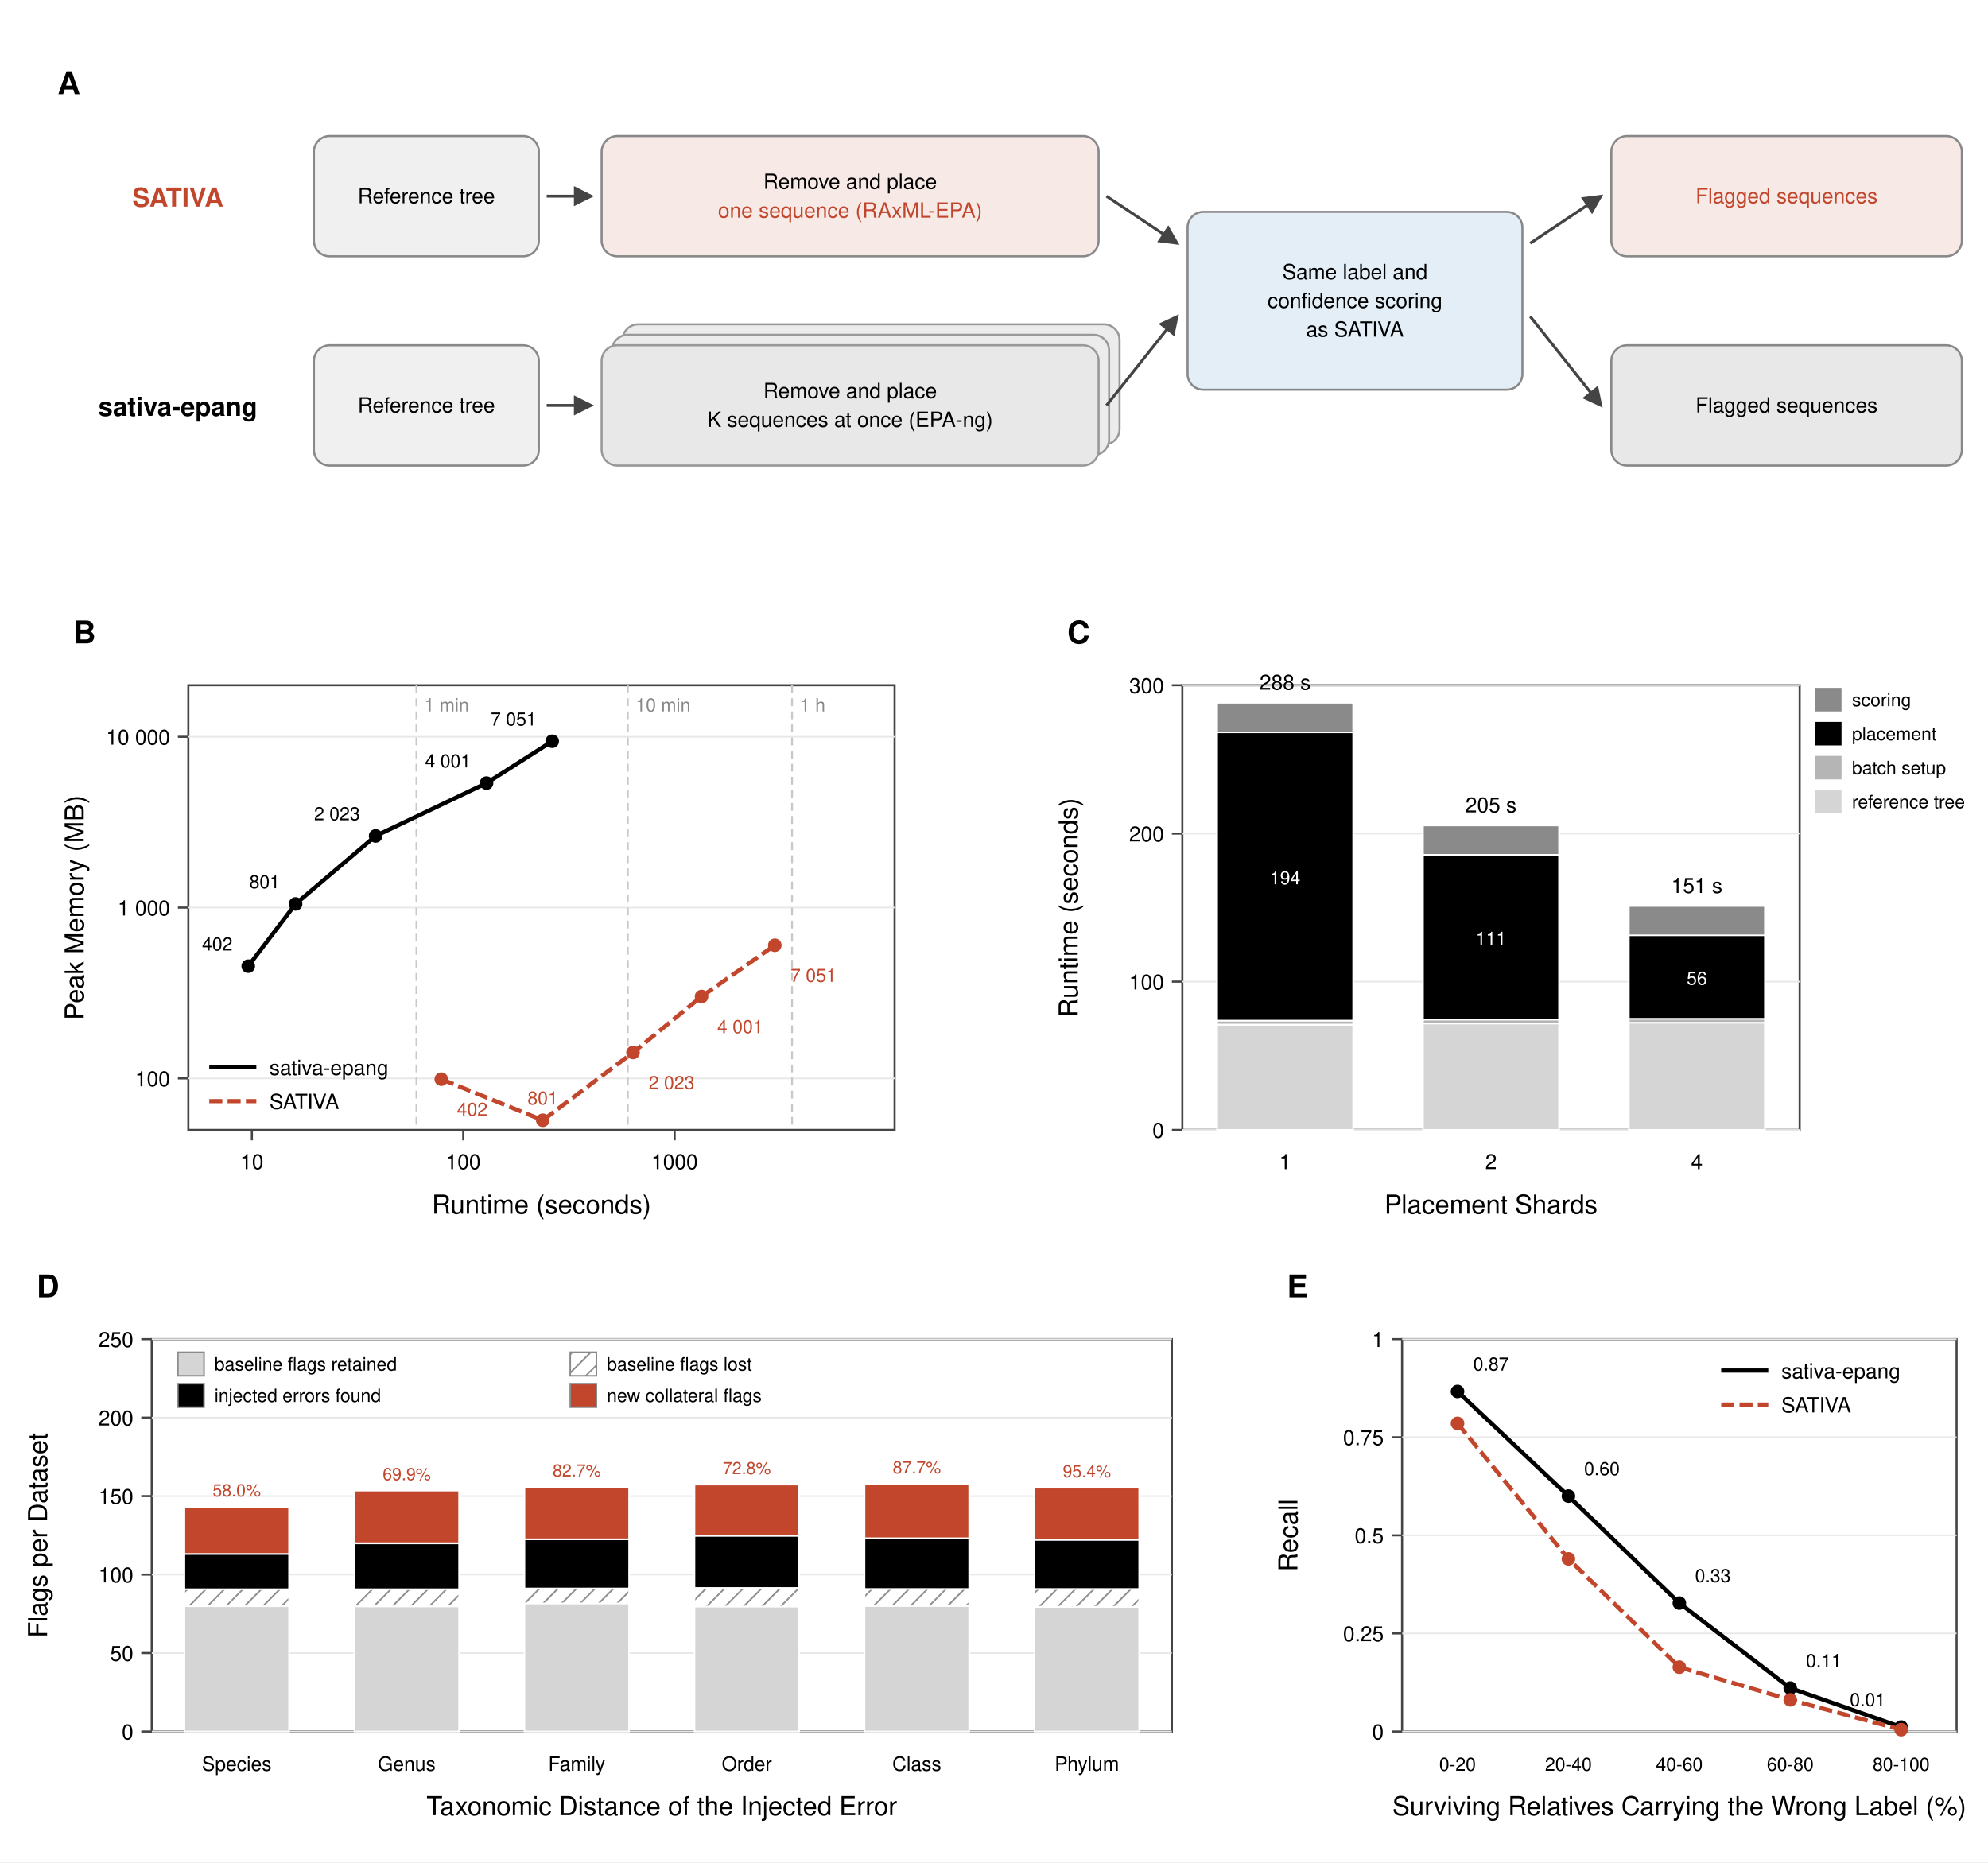
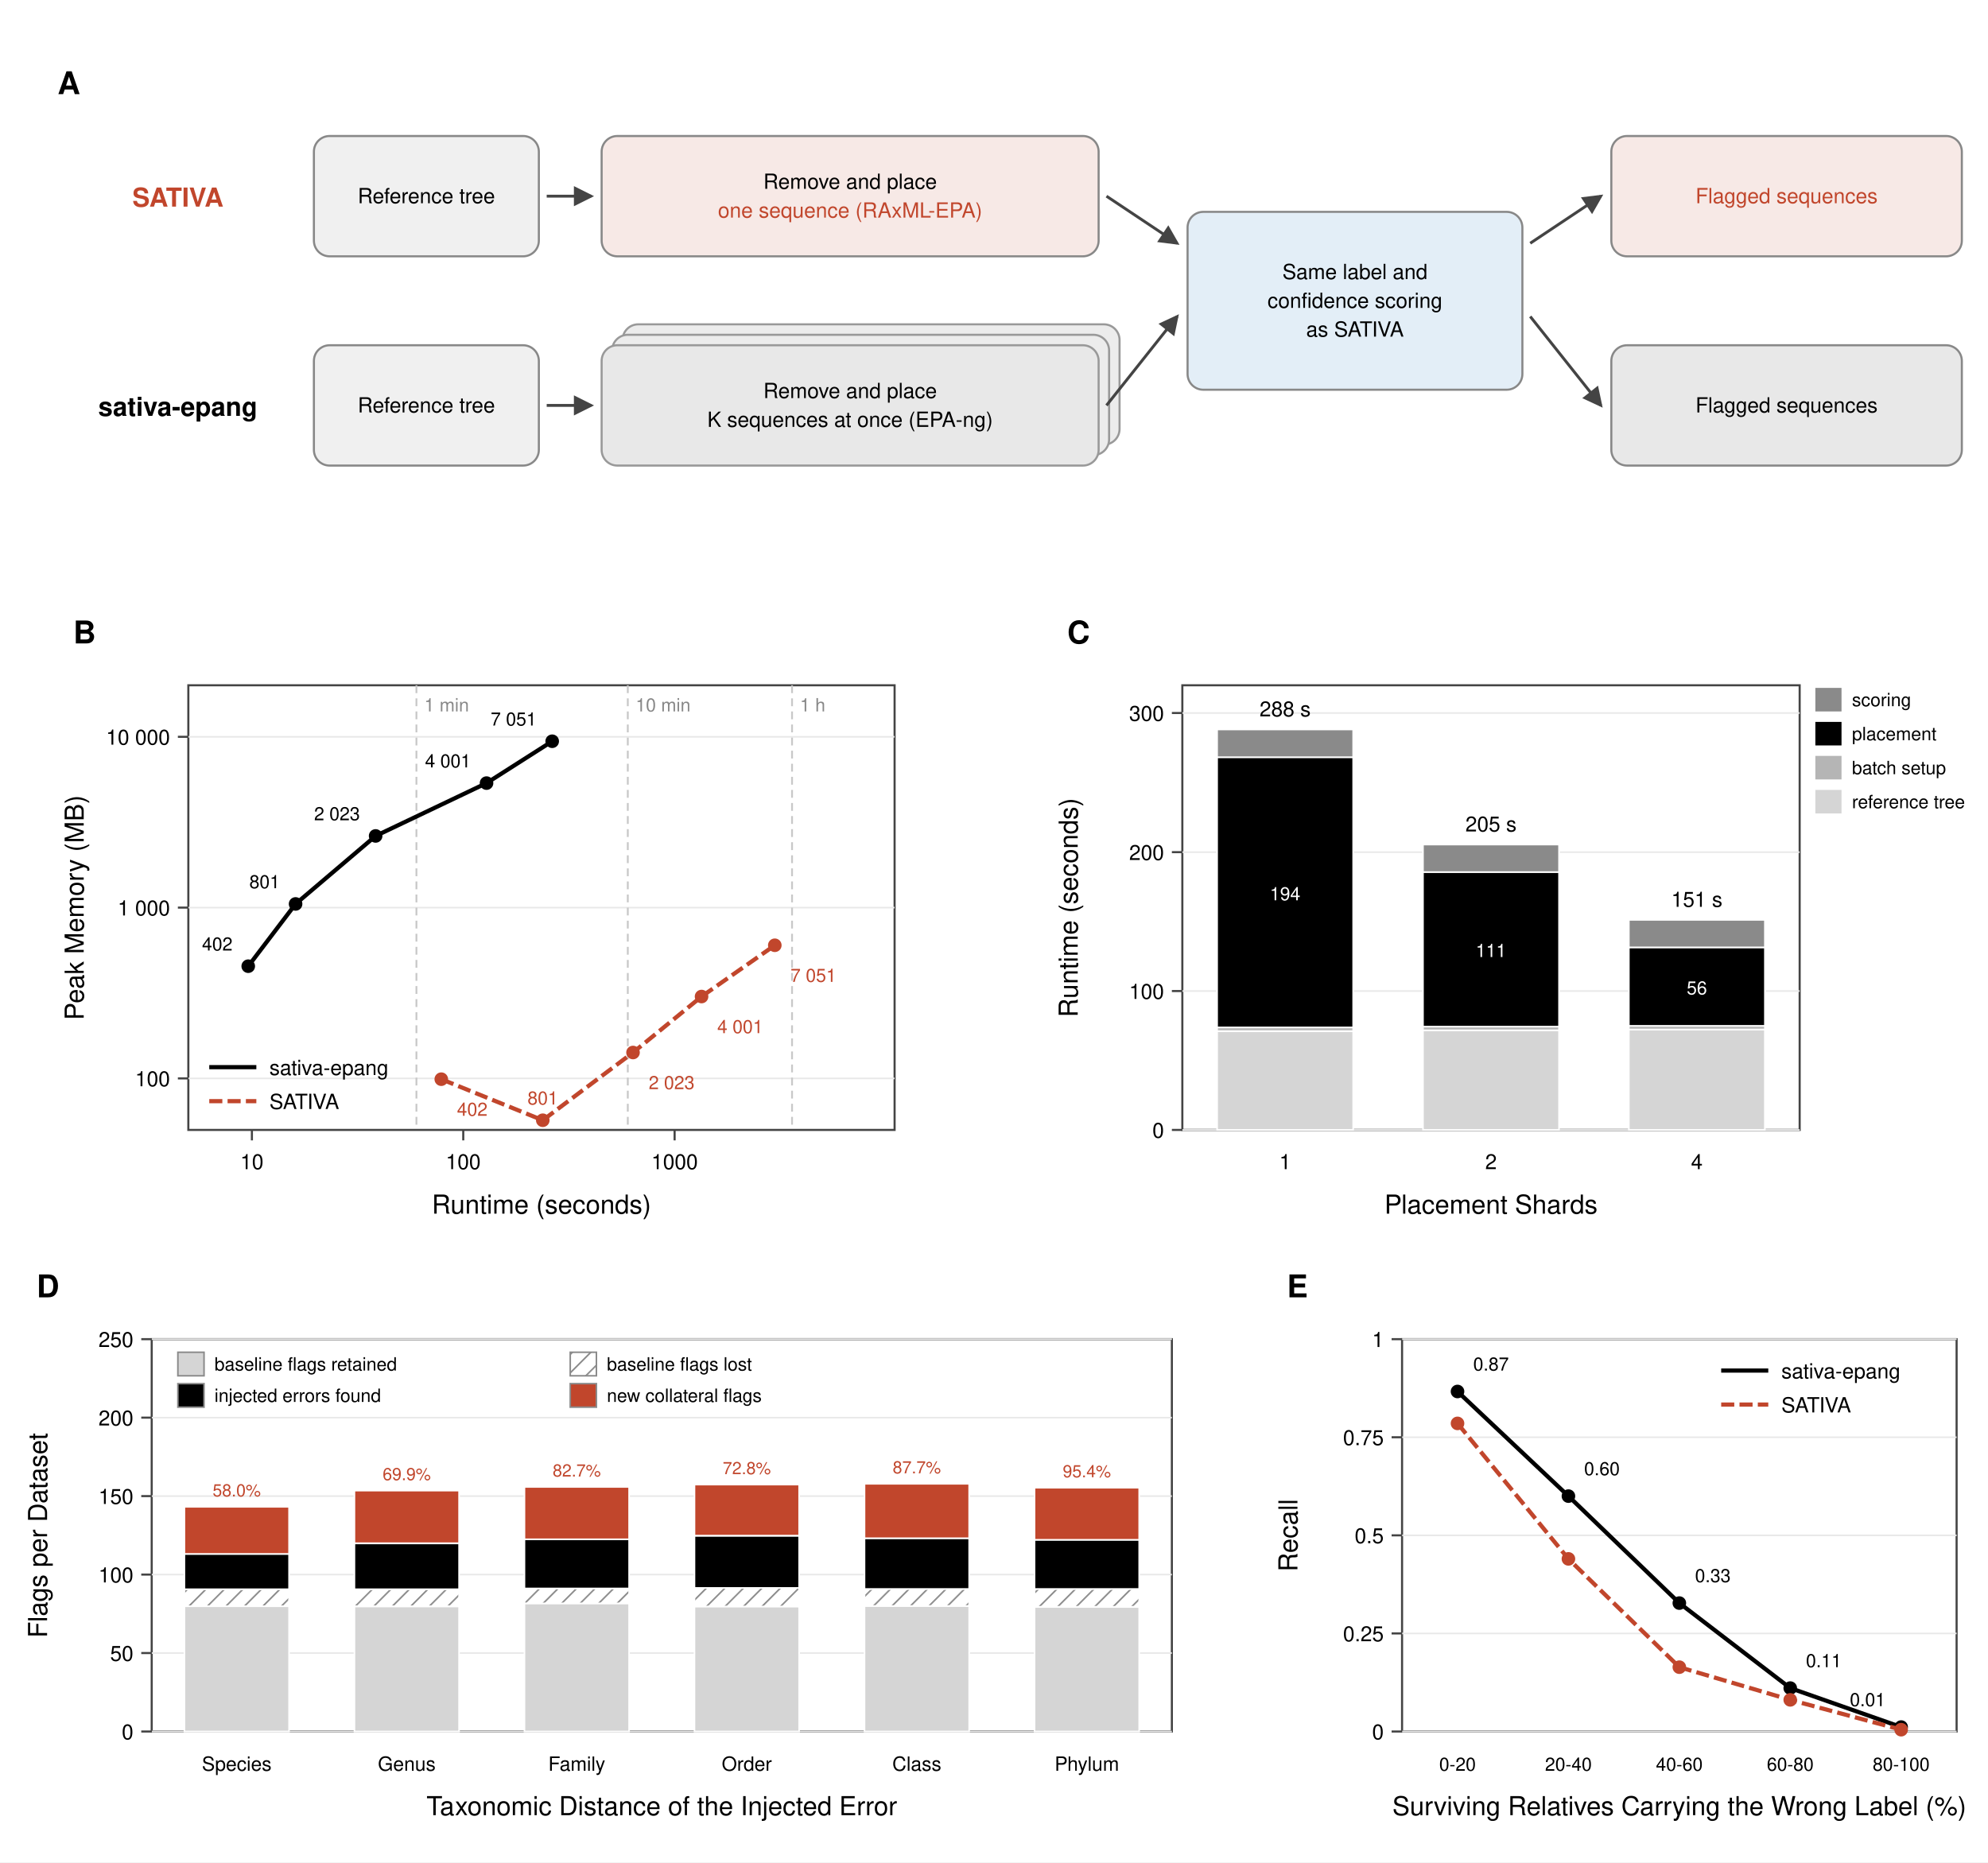
<svg xmlns="http://www.w3.org/2000/svg" width="760" height="712" viewBox="0 0 760 712" font-family="Helvetica,Arial,sans-serif">
  <rect width="760" height="712" fill="#fff" />
  <defs>
    <marker id="head" markerWidth="7" markerHeight="7" refX="6" refY="3.5" orient="auto">
      <path d="M0,0 L7,3.5 L0,7 z" fill="#444" />
    </marker>
  </defs>
  <text x="22.0" y="36.0" font-size="12" fill="#000" font-weight="bold" text-anchor="start">A</text>
  <text x="68.0" y="79.0" font-size="10" fill="#c1462c" font-weight="bold" text-anchor="middle">SATIVA</text>
  <text x="68.0" y="159.0" font-size="10" fill="#000000" font-weight="bold" text-anchor="middle">sativa-epang</text>
  <rect x="120" y="52" width="86" height="46" rx="6" fill="#f0f0f0" stroke="#888" stroke-width="0.8" />
  <text x="163.0" y="77.7" font-size="8" fill="#000" font-weight="normal" text-anchor="middle">Reference tree</text>
  <rect x="120" y="132" width="86" height="46" rx="6" fill="#f0f0f0" stroke="#888" stroke-width="0.8" />
  <text x="163.0" y="157.7" font-size="8" fill="#000" font-weight="normal" text-anchor="middle">Reference tree</text>
  <rect x="230" y="52" width="190" height="46" rx="6" fill="#f7e9e6" stroke="#888" stroke-width="0.8" />
  <text x="325.0" y="72.2" font-size="8" fill="#000" font-weight="normal" text-anchor="middle">Remove and place</text>
  <text x="325.0" y="83.2" font-size="8" fill="#c1462c" font-weight="normal" text-anchor="middle">one sequence (RAxML-EPA)</text>
  <rect x="238" y="124" width="190" height="46" rx="6" fill="#ececec" stroke="#999" stroke-width="0.8" />
  <rect x="234" y="128" width="190" height="46" rx="6" fill="#ececec" stroke="#999" stroke-width="0.8" />
  <rect x="230" y="132" width="190" height="46" rx="6" fill="#e8e8e8" stroke="#999" stroke-width="0.8" />
  <text x="325.0" y="152.2" font-size="8" fill="#000" font-weight="normal" text-anchor="middle">Remove and place</text>
  <text x="325.0" y="163.2" font-size="8" fill="#000000" font-weight="normal" text-anchor="middle">K sequences at once (EPA-ng)</text>
  <rect x="454" y="81.0" width="128" height="68" rx="6" fill="#e3eef7" stroke="#888" stroke-width="0.8" />
  <text x="518.0" y="106.7" font-size="8" fill="#000" font-weight="normal" text-anchor="middle">Same label and</text>
  <text x="518.0" y="117.7" font-size="8" fill="#000" font-weight="normal" text-anchor="middle">confidence scoring</text>
  <text x="518.0" y="128.7" font-size="8" fill="#000" font-weight="normal" text-anchor="middle">as SATIVA</text>
  <rect x="616" y="52" width="134" height="46" rx="6" fill="#f7e9e6" stroke="#888" stroke-width="0.8" />
  <text x="683.0" y="77.7" font-size="8" fill="#c1462c" font-weight="normal" text-anchor="middle">Flagged sequences</text>
  <rect x="616" y="132" width="134" height="46" rx="6" fill="#e8e8e8" stroke="#888" stroke-width="0.8" />
  <text x="683.0" y="157.7" font-size="8" fill="#000000" font-weight="normal" text-anchor="middle">Flagged sequences</text>
  <line x1="209.0" y1="75.0" x2="226.0" y2="75.0" stroke="#444" stroke-width="1.1" marker-end="url(#head)" />
  <line x1="423.0" y1="75.0" x2="450.0" y2="93.0" stroke="#444" stroke-width="1.1" marker-end="url(#head)" />
  <line x1="585.0" y1="93.0" x2="612.0" y2="75.0" stroke="#444" stroke-width="1.1" marker-end="url(#head)" />
  <line x1="209.0" y1="155.0" x2="226.0" y2="155.0" stroke="#444" stroke-width="1.1" marker-end="url(#head)" />
  <line x1="423.0" y1="155.0" x2="450.0" y2="121.0" stroke="#444" stroke-width="1.1" marker-end="url(#head)" />
  <line x1="585.0" y1="121.0" x2="612.0" y2="155.0" stroke="#444" stroke-width="1.1" marker-end="url(#head)" />
  <rect x="72" y="262" width="270" height="170" fill="none" stroke="#444" stroke-width="0.8" />
  <text x="28.0" y="246.0" font-size="12" fill="#000" font-weight="bold" text-anchor="start">B</text>
  <text x="207.0" y="464.0" font-size="10" fill="#000" font-weight="normal" text-anchor="middle">Runtime (seconds)</text>
  <text x="32.0" y="347.0" font-size="10" fill="#000" font-weight="normal" text-anchor="middle" transform="rotate(-90 32.0 347.0)">Peak Memory (MB)</text>
  <line x1="96.3" y1="432" x2="96.3" y2="436" stroke="#444" stroke-width="0.8" />
  <text x="96.3" y="447.0" font-size="8" fill="#000" font-weight="normal" text-anchor="middle">10</text>
  <line x1="177.1" y1="432" x2="177.1" y2="436" stroke="#444" stroke-width="0.8" />
  <text x="177.1" y="447.0" font-size="8" fill="#000" font-weight="normal" text-anchor="middle">100</text>
  <line x1="257.9" y1="432" x2="257.9" y2="436" stroke="#444" stroke-width="0.8" />
  <text x="257.9" y="447.0" font-size="8" fill="#000" font-weight="normal" text-anchor="middle">1000</text>
  <line x1="72" y1="412.3" x2="342" y2="412.3" stroke="#e8e8e8" stroke-width="0.6" />
  <line x1="68" y1="412.3" x2="72" y2="412.3" stroke="#444" stroke-width="0.8" />
  <text x="65.0" y="415.3" font-size="8" fill="#000" font-weight="normal" text-anchor="end">100</text>
  <line x1="72" y1="347.0" x2="342" y2="347.0" stroke="#e8e8e8" stroke-width="0.6" />
  <line x1="68" y1="347.0" x2="72" y2="347.0" stroke="#444" stroke-width="0.8" />
  <text x="65.0" y="350.0" font-size="8" fill="#000" font-weight="normal" text-anchor="end">1 000</text>
  <line x1="72" y1="281.7" x2="342" y2="281.7" stroke="#e8e8e8" stroke-width="0.6" />
  <line x1="68" y1="281.7" x2="72" y2="281.7" stroke="#444" stroke-width="0.8" />
  <text x="65.0" y="284.7" font-size="8" fill="#000" font-weight="normal" text-anchor="end">10 000</text>
  <line x1="159.2" y1="262" x2="159.2" y2="432" stroke="#c8c8c8" stroke-width="0.7" stroke-dasharray="3 2" />
  <text x="162.2" y="272.0" font-size="7" fill="#888" font-weight="normal" text-anchor="start">1 min</text>
  <line x1="240.0" y1="262" x2="240.0" y2="432" stroke="#c8c8c8" stroke-width="0.7" stroke-dasharray="3 2" />
  <text x="243.0" y="272.0" font-size="7" fill="#888" font-weight="normal" text-anchor="start">10 min</text>
  <line x1="302.8" y1="262" x2="302.8" y2="432" stroke="#c8c8c8" stroke-width="0.7" stroke-dasharray="3 2" />
  <text x="305.8" y="272.0" font-size="7" fill="#888" font-weight="normal" text-anchor="start">1 h</text>
  <path d="M168.7,412.6 L207.5,428.3 L242.0,402.4 L268.2,381.0 L296.2,361.4" fill="none" stroke="#c1462c" stroke-width="1.6" stroke-dasharray="5 2" />
  <circle cx="168.7" cy="412.6" r="2.6" fill="#c1462c" />
  <circle cx="207.5" cy="428.3" r="2.6" fill="#c1462c" />
  <circle cx="242.0" cy="402.4" r="2.6" fill="#c1462c" />
  <circle cx="268.2" cy="381.0" r="2.6" fill="#c1462c" />
  <circle cx="296.2" cy="361.4" r="2.6" fill="#c1462c" />
  <path d="M94.9,369.4 L113.0,345.6 L143.6,319.6 L186.0,299.4 L211.1,283.4" fill="none" stroke="#000000" stroke-width="1.6" />
  <circle cx="94.9" cy="369.4" r="2.6" fill="#000000" />
  <circle cx="113.0" cy="345.6" r="2.6" fill="#000000" />
  <circle cx="143.6" cy="319.6" r="2.6" fill="#000000" />
  <circle cx="186.0" cy="299.4" r="2.6" fill="#000000" />
  <circle cx="211.1" cy="283.4" r="2.6" fill="#000000" />
  <text x="88.9" y="363.4" font-size="7" fill="#000000" font-weight="normal" text-anchor="end">402</text>
  <text x="107.0" y="339.6" font-size="7" fill="#000000" font-weight="normal" text-anchor="end">801</text>
  <text x="137.6" y="313.6" font-size="7" fill="#000000" font-weight="normal" text-anchor="end">2 023</text>
  <text x="180.0" y="293.4" font-size="7" fill="#000000" font-weight="normal" text-anchor="end">4 001</text>
  <text x="205.1" y="277.4" font-size="7" fill="#000000" font-weight="normal" text-anchor="end">7 051</text>
  <text x="174.7" y="426.6" font-size="7" fill="#c1462c" font-weight="normal" text-anchor="start">402</text>
  <text x="207.5" y="422.3" font-size="7" fill="#c1462c" font-weight="normal" text-anchor="middle">801</text>
  <text x="248.0" y="416.4" font-size="7" fill="#c1462c" font-weight="normal" text-anchor="start">2 023</text>
  <text x="274.2" y="395.0" font-size="7" fill="#c1462c" font-weight="normal" text-anchor="start">4 001</text>
  <text x="302.2" y="375.4" font-size="7" fill="#c1462c" font-weight="normal" text-anchor="start">7 051</text>
  <line x1="80" y1="408" x2="98" y2="408" stroke="#000000" stroke-width="1.6" />
  <text x="103.0" y="411.0" font-size="8" fill="#000" font-weight="normal" text-anchor="start">sativa-epang</text>
  <line x1="80" y1="421" x2="98" y2="421" stroke="#c1462c" stroke-width="1.6" stroke-dasharray="5 2" />
  <text x="103.0" y="424.0" font-size="8" fill="#000" font-weight="normal" text-anchor="start">SATIVA</text>
  <rect x="452" y="262" width="236" height="170" fill="none" stroke="#444" stroke-width="0.8" />
  <text x="408.0" y="246.0" font-size="12" fill="#000" font-weight="bold" text-anchor="start">C</text>
  <text x="570.0" y="464.0" font-size="10" fill="#000" font-weight="normal" text-anchor="middle">Placement Shards</text>
  <text x="412.0" y="347.0" font-size="10" fill="#000" font-weight="normal" text-anchor="middle" transform="rotate(-90 412.0 347.0)">Runtime (seconds)</text>
  <line x1="452" y1="432.0" x2="688" y2="432.0" stroke="#e8e8e8" stroke-width="0.6" />
  <line x1="448" y1="432.0" x2="452" y2="432.0" stroke="#444" stroke-width="0.8" />
  <text x="445.0" y="435.0" font-size="8" fill="#000" font-weight="normal" text-anchor="end">0</text>
-   <line x1="452" y1="375.3" x2="688" y2="375.3" stroke="#e8e8e8" stroke-width="0.6" />
-   <line x1="448" y1="375.3" x2="452" y2="375.3" stroke="#444" stroke-width="0.8" />
-   <text x="445.0" y="378.3" font-size="8" fill="#000" font-weight="normal" text-anchor="end">100</text>
-   <line x1="452" y1="318.7" x2="688" y2="318.7" stroke="#e8e8e8" stroke-width="0.6" />
-   <line x1="448" y1="318.7" x2="452" y2="318.7" stroke="#444" stroke-width="0.8" />
-   <text x="445.0" y="321.7" font-size="8" fill="#000" font-weight="normal" text-anchor="end">200</text>
-   <line x1="452" y1="262.0" x2="688" y2="262.0" stroke="#e8e8e8" stroke-width="0.6" />
-   <line x1="448" y1="262.0" x2="452" y2="262.0" stroke="#444" stroke-width="0.8" />
-   <text x="445.0" y="265.0" font-size="8" fill="#000" font-weight="normal" text-anchor="end">300</text>
-   <rect x="465.3" y="391.8" width="52" height="40.2" fill="#d5d5d5" stroke="#fff" stroke-width="0.6" />
-   <rect x="465.3" y="390.2" width="52" height="1.5" fill="#b5b5b5" stroke="#fff" stroke-width="0.6" />
-   <rect x="465.3" y="280.0" width="52" height="110.2" fill="#000000" stroke="#fff" stroke-width="0.6" />
-   <rect x="465.3" y="268.7" width="52" height="11.3" fill="#8a8a8a" stroke="#fff" stroke-width="0.6" />
+   <line x1="452" y1="378.9" x2="688" y2="378.9" stroke="#e8e8e8" stroke-width="0.6" />
+   <line x1="448" y1="378.9" x2="452" y2="378.9" stroke="#444" stroke-width="0.8" />
+   <text x="445.0" y="381.9" font-size="8" fill="#000" font-weight="normal" text-anchor="end">100</text>
+   <line x1="452" y1="325.8" x2="688" y2="325.8" stroke="#e8e8e8" stroke-width="0.6" />
+   <line x1="448" y1="325.8" x2="452" y2="325.8" stroke="#444" stroke-width="0.8" />
+   <text x="445.0" y="328.8" font-size="8" fill="#000" font-weight="normal" text-anchor="end">200</text>
+   <line x1="452" y1="272.6" x2="688" y2="272.6" stroke="#e8e8e8" stroke-width="0.6" />
+   <line x1="448" y1="272.6" x2="452" y2="272.6" stroke="#444" stroke-width="0.8" />
+   <text x="445.0" y="275.6" font-size="8" fill="#000" font-weight="normal" text-anchor="end">300</text>
+   <rect x="465.3" y="394.3" width="52" height="37.7" fill="#d5d5d5" stroke="#fff" stroke-width="0.6" />
+   <rect x="465.3" y="392.8" width="52" height="1.4" fill="#b5b5b5" stroke="#fff" stroke-width="0.6" />
+   <rect x="465.3" y="289.5" width="52" height="103.3" fill="#000000" stroke="#fff" stroke-width="0.6" />
+   <rect x="465.3" y="278.9" width="52" height="10.6" fill="#8a8a8a" stroke="#fff" stroke-width="0.6" />
  <text x="491.3" y="447.0" font-size="8" fill="#000" font-weight="normal" text-anchor="middle">1</text>
-   <text x="491.3" y="263.7" font-size="8" fill="#000" font-weight="normal" text-anchor="middle">288 s</text>
-   <text x="491.3" y="338.1" font-size="7" fill="#fff" font-weight="normal" text-anchor="middle">194</text>
-   <rect x="544.0" y="391.3" width="52" height="40.7" fill="#d5d5d5" stroke="#fff" stroke-width="0.6" />
-   <rect x="544.0" y="389.8" width="52" height="1.5" fill="#b5b5b5" stroke="#fff" stroke-width="0.6" />
-   <rect x="544.0" y="326.8" width="52" height="63.0" fill="#000000" stroke="#fff" stroke-width="0.6" />
-   <rect x="544.0" y="315.6" width="52" height="11.2" fill="#8a8a8a" stroke="#fff" stroke-width="0.6" />
+   <text x="491.3" y="273.9" font-size="8" fill="#000" font-weight="normal" text-anchor="middle">288 s</text>
+   <text x="491.3" y="344.2" font-size="7" fill="#fff" font-weight="normal" text-anchor="middle">194</text>
+   <rect x="544.0" y="393.9" width="52" height="38.1" fill="#d5d5d5" stroke="#fff" stroke-width="0.6" />
+   <rect x="544.0" y="392.5" width="52" height="1.4" fill="#b5b5b5" stroke="#fff" stroke-width="0.6" />
+   <rect x="544.0" y="333.4" width="52" height="59.1" fill="#000000" stroke="#fff" stroke-width="0.6" />
+   <rect x="544.0" y="322.9" width="52" height="10.5" fill="#8a8a8a" stroke="#fff" stroke-width="0.6" />
  <text x="570.0" y="447.0" font-size="8" fill="#000" font-weight="normal" text-anchor="middle">2</text>
-   <text x="570.0" y="310.6" font-size="8" fill="#000" font-weight="normal" text-anchor="middle">205 s</text>
-   <text x="570.0" y="361.3" font-size="7" fill="#fff" font-weight="normal" text-anchor="middle">111</text>
-   <rect x="622.7" y="391.0" width="52" height="41.0" fill="#d5d5d5" stroke="#fff" stroke-width="0.6" />
-   <rect x="622.7" y="389.5" width="52" height="1.5" fill="#b5b5b5" stroke="#fff" stroke-width="0.6" />
-   <rect x="622.7" y="357.5" width="52" height="32.0" fill="#000000" stroke="#fff" stroke-width="0.6" />
-   <rect x="622.7" y="346.4" width="52" height="11.2" fill="#8a8a8a" stroke="#fff" stroke-width="0.6" />
+   <text x="570.0" y="317.9" font-size="8" fill="#000" font-weight="normal" text-anchor="middle">205 s</text>
+   <text x="570.0" y="365.9" font-size="7" fill="#fff" font-weight="normal" text-anchor="middle">111</text>
+   <rect x="622.7" y="393.6" width="52" height="38.4" fill="#d5d5d5" stroke="#fff" stroke-width="0.6" />
+   <rect x="622.7" y="392.2" width="52" height="1.4" fill="#b5b5b5" stroke="#fff" stroke-width="0.6" />
+   <rect x="622.7" y="362.2" width="52" height="30.0" fill="#000000" stroke="#fff" stroke-width="0.6" />
+   <rect x="622.7" y="351.7" width="52" height="10.5" fill="#8a8a8a" stroke="#fff" stroke-width="0.6" />
  <text x="648.7" y="447.0" font-size="8" fill="#000" font-weight="normal" text-anchor="middle">4</text>
-   <text x="648.7" y="341.4" font-size="8" fill="#000" font-weight="normal" text-anchor="middle">151 s</text>
-   <text x="648.7" y="376.5" font-size="7" fill="#fff" font-weight="normal" text-anchor="middle">56</text>
+   <text x="648.7" y="346.7" font-size="8" fill="#000" font-weight="normal" text-anchor="middle">151 s</text>
+   <text x="648.7" y="380.2" font-size="7" fill="#fff" font-weight="normal" text-anchor="middle">56</text>
  <rect x="694" y="263" width="10" height="9" fill="#8a8a8a" />
  <text x="708.0" y="270.0" font-size="7" fill="#000" font-weight="normal" text-anchor="start">scoring</text>
  <rect x="694" y="276" width="10" height="9" fill="#000000" />
  <text x="708.0" y="283.0" font-size="7" fill="#000" font-weight="normal" text-anchor="start">placement</text>
  <rect x="694" y="289" width="10" height="9" fill="#b5b5b5" />
  <text x="708.0" y="296.0" font-size="7" fill="#000" font-weight="normal" text-anchor="start">batch setup</text>
  <rect x="694" y="302" width="10" height="9" fill="#d5d5d5" />
  <text x="708.0" y="309.0" font-size="7" fill="#000" font-weight="normal" text-anchor="start">reference tree</text>
  <defs>
    <pattern id="hatch" width="5" height="5" patternUnits="userSpaceOnUse" patternTransform="rotate(45)">
      <line x1="0" y1="0" x2="0" y2="5" stroke="#888" stroke-width="1.2" />
    </pattern>
  </defs>
  <rect x="58" y="512" width="390" height="150" fill="none" stroke="#444" stroke-width="0.8" />
  <text x="14.0" y="496.0" font-size="12" fill="#000" font-weight="bold" text-anchor="start">D</text>
  <text x="253.0" y="694.0" font-size="10" fill="#000" font-weight="normal" text-anchor="middle">Taxonomic Distance of the Injected Error</text>
  <text x="18.0" y="587.0" font-size="10" fill="#000" font-weight="normal" text-anchor="middle" transform="rotate(-90 18.0 587.0)">Flags per Dataset</text>
  <line x1="58" y1="662.0" x2="448" y2="662.0" stroke="#e8e8e8" stroke-width="0.6" />
  <line x1="54" y1="662.0" x2="58" y2="662.0" stroke="#444" stroke-width="0.8" />
  <text x="51.0" y="665.0" font-size="8" fill="#000" font-weight="normal" text-anchor="end">0</text>
  <line x1="58" y1="632.0" x2="448" y2="632.0" stroke="#e8e8e8" stroke-width="0.6" />
  <line x1="54" y1="632.0" x2="58" y2="632.0" stroke="#444" stroke-width="0.8" />
  <text x="51.0" y="635.0" font-size="8" fill="#000" font-weight="normal" text-anchor="end">50</text>
  <line x1="58" y1="602.0" x2="448" y2="602.0" stroke="#e8e8e8" stroke-width="0.6" />
  <line x1="54" y1="602.0" x2="58" y2="602.0" stroke="#444" stroke-width="0.8" />
  <text x="51.0" y="605.0" font-size="8" fill="#000" font-weight="normal" text-anchor="end">100</text>
  <line x1="58" y1="572.0" x2="448" y2="572.0" stroke="#e8e8e8" stroke-width="0.6" />
  <line x1="54" y1="572.0" x2="58" y2="572.0" stroke="#444" stroke-width="0.8" />
  <text x="51.0" y="575.0" font-size="8" fill="#000" font-weight="normal" text-anchor="end">150</text>
  <line x1="58" y1="542.0" x2="448" y2="542.0" stroke="#e8e8e8" stroke-width="0.6" />
  <line x1="54" y1="542.0" x2="58" y2="542.0" stroke="#444" stroke-width="0.8" />
  <text x="51.0" y="545.0" font-size="8" fill="#000" font-weight="normal" text-anchor="end">200</text>
  <line x1="58" y1="512.0" x2="448" y2="512.0" stroke="#e8e8e8" stroke-width="0.6" />
  <line x1="54" y1="512.0" x2="58" y2="512.0" stroke="#444" stroke-width="0.8" />
  <text x="51.0" y="515.0" font-size="8" fill="#000" font-weight="normal" text-anchor="end">250</text>
  <rect x="70.5" y="614.1" width="40" height="47.9" fill="#d5d5d5" stroke="#fff" stroke-width="0.6" />
  <rect x="70.5" y="607.5" width="40" height="6.6" fill="url(#hatch)" stroke="#fff" stroke-width="0.6" />
  <rect x="70.5" y="594.1" width="40" height="13.5" fill="#000000" stroke="#fff" stroke-width="0.6" />
  <rect x="70.5" y="576.1" width="40" height="18.0" fill="#c1462c" stroke="#fff" stroke-width="0.6" />
  <text x="90.5" y="677.0" font-size="7.5" fill="#000" font-weight="normal" text-anchor="middle">Species</text>
  <text x="90.5" y="572.1" font-size="6.5" fill="#c1462c" font-weight="normal" text-anchor="middle">58.0%</text>
  <rect x="135.5" y="614.2" width="40" height="47.8" fill="#d5d5d5" stroke="#fff" stroke-width="0.6" />
  <rect x="135.5" y="607.5" width="40" height="6.6" fill="url(#hatch)" stroke="#fff" stroke-width="0.6" />
  <rect x="135.5" y="590.1" width="40" height="17.5" fill="#000000" stroke="#fff" stroke-width="0.6" />
  <rect x="135.5" y="569.9" width="40" height="20.1" fill="#c1462c" stroke="#fff" stroke-width="0.6" />
  <text x="155.5" y="677.0" font-size="7.5" fill="#000" font-weight="normal" text-anchor="middle">Genus</text>
  <text x="155.5" y="565.9" font-size="6.5" fill="#c1462c" font-weight="normal" text-anchor="middle">69.9%</text>
  <rect x="200.5" y="613.0" width="40" height="49.0" fill="#d5d5d5" stroke="#fff" stroke-width="0.6" />
  <rect x="200.5" y="607.3" width="40" height="5.7" fill="url(#hatch)" stroke="#fff" stroke-width="0.6" />
  <rect x="200.5" y="588.5" width="40" height="18.8" fill="#000000" stroke="#fff" stroke-width="0.6" />
  <rect x="200.5" y="568.5" width="40" height="20.0" fill="#c1462c" stroke="#fff" stroke-width="0.6" />
  <text x="220.5" y="677.0" font-size="7.5" fill="#000" font-weight="normal" text-anchor="middle">Family</text>
  <text x="220.5" y="564.5" font-size="6.5" fill="#c1462c" font-weight="normal" text-anchor="middle">82.7%</text>
  <rect x="265.5" y="614.2" width="40" height="47.8" fill="#d5d5d5" stroke="#fff" stroke-width="0.6" />
  <rect x="265.5" y="607.1" width="40" height="7.1" fill="url(#hatch)" stroke="#fff" stroke-width="0.6" />
  <rect x="265.5" y="587.2" width="40" height="19.9" fill="#000000" stroke="#fff" stroke-width="0.6" />
  <rect x="265.5" y="567.6" width="40" height="19.5" fill="#c1462c" stroke="#fff" stroke-width="0.6" />
  <text x="285.5" y="677.0" font-size="7.5" fill="#000" font-weight="normal" text-anchor="middle">Order</text>
  <text x="285.5" y="563.6" font-size="6.5" fill="#c1462c" font-weight="normal" text-anchor="middle">72.8%</text>
  <rect x="330.5" y="614.0" width="40" height="48.0" fill="#d5d5d5" stroke="#fff" stroke-width="0.6" />
  <rect x="330.5" y="607.5" width="40" height="6.5" fill="url(#hatch)" stroke="#fff" stroke-width="0.6" />
  <rect x="330.5" y="588.1" width="40" height="19.4" fill="#000000" stroke="#fff" stroke-width="0.6" />
  <rect x="330.5" y="567.3" width="40" height="20.8" fill="#c1462c" stroke="#fff" stroke-width="0.6" />
  <text x="350.5" y="677.0" font-size="7.5" fill="#000" font-weight="normal" text-anchor="middle">Class</text>
  <text x="350.5" y="563.3" font-size="6.5" fill="#c1462c" font-weight="normal" text-anchor="middle">87.7%</text>
  <rect x="395.5" y="614.4" width="40" height="47.6" fill="#d5d5d5" stroke="#fff" stroke-width="0.6" />
  <rect x="395.5" y="607.5" width="40" height="6.8" fill="url(#hatch)" stroke="#fff" stroke-width="0.6" />
  <rect x="395.5" y="588.7" width="40" height="18.8" fill="#000000" stroke="#fff" stroke-width="0.6" />
  <rect x="395.5" y="568.8" width="40" height="19.9" fill="#c1462c" stroke="#fff" stroke-width="0.6" />
  <text x="415.5" y="677.0" font-size="7.5" fill="#000" font-weight="normal" text-anchor="middle">Phylum</text>
  <text x="415.5" y="564.8" font-size="6.5" fill="#c1462c" font-weight="normal" text-anchor="middle">95.4%</text>
  <rect x="68" y="517" width="10" height="9" fill="#d5d5d5" stroke="#8a8a8a" stroke-width="0.6" />
  <text x="82.0" y="524.0" font-size="7" fill="#000" font-weight="normal" text-anchor="start">baseline flags retained</text>
  <rect x="218" y="517" width="10" height="9" fill="url(#hatch)" stroke="#8a8a8a" stroke-width="0.6" />
  <text x="232.0" y="524.0" font-size="7" fill="#000" font-weight="normal" text-anchor="start">baseline flags lost</text>
  <rect x="68" y="529" width="10" height="9" fill="#000000" stroke="#8a8a8a" stroke-width="0.6" />
  <text x="82.0" y="536.0" font-size="7" fill="#000" font-weight="normal" text-anchor="start">injected errors found</text>
  <rect x="218" y="529" width="10" height="9" fill="#c1462c" stroke="#8a8a8a" stroke-width="0.6" />
  <text x="232.0" y="536.0" font-size="7" fill="#000" font-weight="normal" text-anchor="start">new collateral flags</text>
  <rect x="536" y="512" width="212" height="150" fill="none" stroke="#444" stroke-width="0.8" />
  <text x="492.0" y="496.0" font-size="12" fill="#000" font-weight="bold" text-anchor="start">E</text>
  <text x="642.0" y="694.0" font-size="10" fill="#000" font-weight="normal" text-anchor="middle">Surviving Relatives Carrying the Wrong Label (%)</text>
  <text x="496.0" y="587.0" font-size="10" fill="#000" font-weight="normal" text-anchor="middle" transform="rotate(-90 496.0 587.0)">Recall</text>
  <line x1="536" y1="662.0" x2="748" y2="662.0" stroke="#e8e8e8" stroke-width="0.6" />
  <line x1="532" y1="662.0" x2="536" y2="662.0" stroke="#444" stroke-width="0.8" />
  <text x="529.0" y="665.0" font-size="8" fill="#000" font-weight="normal" text-anchor="end">0</text>
  <line x1="536" y1="624.5" x2="748" y2="624.5" stroke="#e8e8e8" stroke-width="0.6" />
  <line x1="532" y1="624.5" x2="536" y2="624.5" stroke="#444" stroke-width="0.8" />
  <text x="529.0" y="627.5" font-size="8" fill="#000" font-weight="normal" text-anchor="end">0.25</text>
  <line x1="536" y1="587.0" x2="748" y2="587.0" stroke="#e8e8e8" stroke-width="0.6" />
  <line x1="532" y1="587.0" x2="536" y2="587.0" stroke="#444" stroke-width="0.8" />
  <text x="529.0" y="590.0" font-size="8" fill="#000" font-weight="normal" text-anchor="end">0.5</text>
  <line x1="536" y1="549.5" x2="748" y2="549.5" stroke="#e8e8e8" stroke-width="0.6" />
  <line x1="532" y1="549.5" x2="536" y2="549.5" stroke="#444" stroke-width="0.8" />
  <text x="529.0" y="552.5" font-size="8" fill="#000" font-weight="normal" text-anchor="end">0.75</text>
  <line x1="536" y1="512.0" x2="748" y2="512.0" stroke="#e8e8e8" stroke-width="0.6" />
  <line x1="532" y1="512.0" x2="536" y2="512.0" stroke="#444" stroke-width="0.8" />
  <text x="529.0" y="515.0" font-size="8" fill="#000" font-weight="normal" text-anchor="end">1</text>
  <path d="M557.2,532.0 L599.6,572.0 L642.0,612.9 L684.4,645.4 L726.8,660.3" fill="none" stroke="#000000" stroke-width="1.6" />
  <circle cx="557.2" cy="532.0" r="2.6" fill="#000000" />
  <circle cx="599.6" cy="572.0" r="2.6" fill="#000000" />
  <circle cx="642.0" cy="612.9" r="2.6" fill="#000000" />
  <circle cx="684.4" cy="645.4" r="2.6" fill="#000000" />
  <circle cx="726.8" cy="660.3" r="2.6" fill="#000000" />
  <text x="563.2" y="524.0" font-size="7" fill="#000000" font-weight="normal" text-anchor="start">0.87</text>
  <text x="605.6" y="564.0" font-size="7" fill="#000000" font-weight="normal" text-anchor="start">0.60</text>
  <text x="648.0" y="604.9" font-size="7" fill="#000000" font-weight="normal" text-anchor="start">0.33</text>
  <text x="690.4" y="637.4" font-size="7" fill="#000000" font-weight="normal" text-anchor="start">0.11</text>
  <text x="720.8" y="652.3" font-size="7" fill="#000000" font-weight="normal" text-anchor="end">0.01</text>
  <path d="M557.2,544.2 L599.6,596.0 L642.0,637.4 L684.4,649.9 L726.8,661.3" fill="none" stroke="#c1462c" stroke-width="1.6" stroke-dasharray="5 2" />
  <circle cx="557.2" cy="544.2" r="2.6" fill="#c1462c" />
  <circle cx="599.6" cy="596.0" r="2.6" fill="#c1462c" />
  <circle cx="642.0" cy="637.4" r="2.6" fill="#c1462c" />
  <circle cx="684.4" cy="649.9" r="2.6" fill="#c1462c" />
  <circle cx="726.8" cy="661.3" r="2.6" fill="#c1462c" />
  <text x="557.2" y="677.0" font-size="7" fill="#000" font-weight="normal" text-anchor="middle">0-20</text>
  <text x="599.6" y="677.0" font-size="7" fill="#000" font-weight="normal" text-anchor="middle">20-40</text>
  <text x="642.0" y="677.0" font-size="7" fill="#000" font-weight="normal" text-anchor="middle">40-60</text>
  <text x="684.4" y="677.0" font-size="7" fill="#000" font-weight="normal" text-anchor="middle">60-80</text>
  <text x="726.8" y="677.0" font-size="7" fill="#000" font-weight="normal" text-anchor="middle">80-100</text>
  <line x1="658" y1="524" x2="676" y2="524" stroke="#000000" stroke-width="1.6" />
  <text x="681.0" y="527.0" font-size="8" fill="#000" font-weight="normal" text-anchor="start">sativa-epang</text>
  <line x1="658" y1="537" x2="676" y2="537" stroke="#c1462c" stroke-width="1.6" stroke-dasharray="5 2" />
  <text x="681.0" y="540.0" font-size="8" fill="#000" font-weight="normal" text-anchor="start">SATIVA</text>
</svg>
